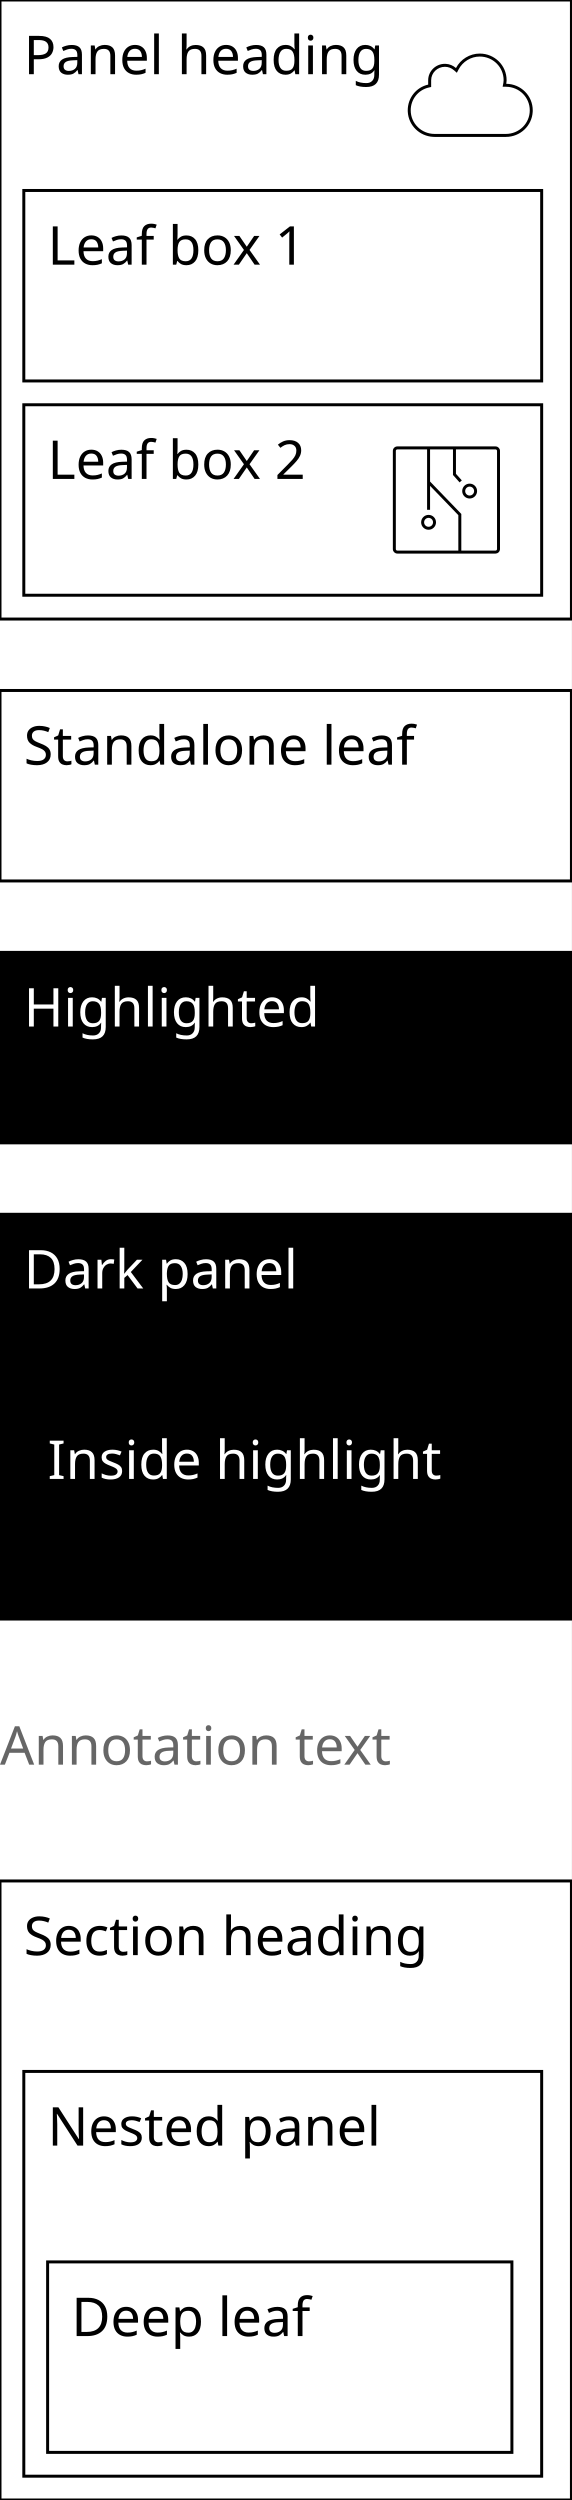
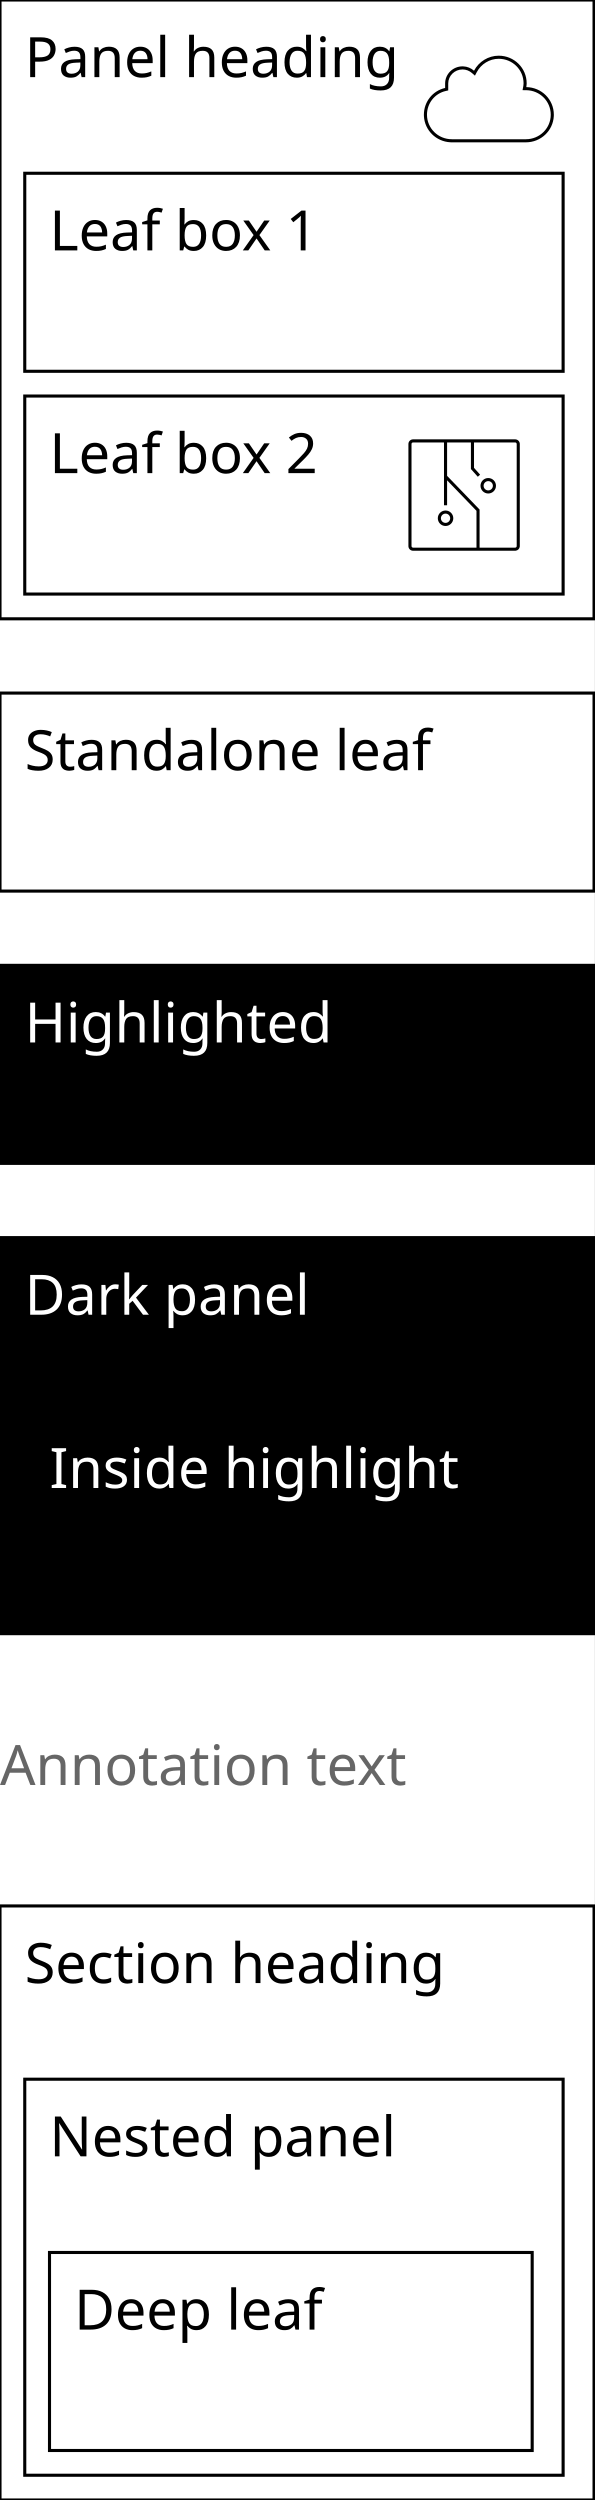
- <svg xmlns="http://www.w3.org/2000/svg" width="192" height="840" viewBox="0 0 192 840" xml:space="preserve">
-   <rect width="192" height="840" fill="#FFFFFF" />
+ <svg xmlns="http://www.w3.org/2000/svg" width="192" height="808" viewBox="0 0 192 808" xml:space="preserve">
+   <rect width="192" height="808" fill="#FFFFFF" />
  <g data-component-id="root">
-     <rect x="0" y="0" width="192" height="840" fill="transparent" stroke="none" stroke-width="0" stroke-miterlimit="10" />
+     <rect x="0" y="0" width="192" height="808" fill="transparent" stroke="none" stroke-width="0" stroke-miterlimit="10" />
    <g data-component-id="panel_a">
-       <rect x="0" y="0" width="192" height="208" fill="transparent" stroke="#000000" stroke-width="1" stroke-miterlimit="10" />
+       <rect x="0" y="0" width="192" height="200" fill="transparent" stroke="#000000" stroke-width="1" stroke-miterlimit="10" />
      <g data-component-id="panel_a__heading">
        <rect x="8" y="8" width="174" height="48" fill="transparent" stroke="none" stroke-width="0" stroke-miterlimit="10" />
        <text font-family="Ubuntu Sans">
          <tspan x="8" y="24.92" font-size="18" font-weight="400" fill="#000000">Panel heading</tspan>
        </text>
        <g class="dg-icon" transform="translate(134 8)">
          <path fill-rule="evenodd" clip-rule="evenodd" d="M27.186 10C32.196 10 36.217 14 36.217 18.923L36.211 19.143C36.187 19.652 36.094 20.147 36.093 20.154C41.041 20.216 45 24.154 45 29.077L44.988 29.536C44.748 34.246 40.822 38 35.969 38H12.031L11.565 37.988C6.928 37.757 3.245 34.094 3.012 29.536L3 29.077C3 24.954 5.784 21.352 9.866 20.429V18.984C9.866 15.908 12.402 13.446 15.495 13.446L15.749 13.452C17.017 13.51 18.22 13.996 19.206 14.861C20.753 11.908 23.845 10 27.186 10ZM27.186 11C24.224 11 21.469 12.695 20.092 15.325L19.502 16.452L18.547 15.613C17.674 14.847 16.608 14.446 15.495 14.446C12.935 14.446 10.866 16.479 10.866 18.984V21.227L10.087 21.403C6.472 22.221 4 25.409 4 29.077C4 33.438 7.564 37 12.031 37H35.969C40.436 37 44 33.438 44 29.077C44 24.713 40.493 21.208 36.08 21.153L34.888 21.139L35.11 19.967V19.965C35.111 19.962 35.112 19.956 35.113 19.948C35.116 19.933 35.121 19.91 35.126 19.88C35.136 19.819 35.149 19.73 35.163 19.626C35.191 19.411 35.217 19.151 35.217 18.923C35.217 14.562 31.653 11 27.186 11Z" fill="#000000" />
        </g>
      </g>
      <g data-component-id="panel_a__body">
-         <rect x="8" y="64" width="174" height="136" fill="transparent" stroke="none" stroke-width="0" stroke-miterlimit="10" />
+         <rect x="8" y="56" width="174" height="136" fill="transparent" stroke="none" stroke-width="0" stroke-miterlimit="10" />
        <g data-component-id="leaf_1">
-           <rect x="8" y="64" width="174" height="64" fill="transparent" stroke="#000000" stroke-width="1" stroke-miterlimit="10" />
+           <rect x="8" y="56" width="174" height="64" fill="transparent" stroke="#000000" stroke-width="1" stroke-miterlimit="10" />
          <text font-family="Ubuntu Sans">
-             <tspan x="16" y="88.92" font-size="18" font-weight="400" fill="#000000">Leaf box 1</tspan>
+             <tspan x="16" y="80.92" font-size="18" font-weight="400" fill="#000000">Leaf box 1</tspan>
          </text>
        </g>
        <g data-component-id="leaf_2">
-           <rect x="8" y="136" width="174" height="64" fill="transparent" stroke="#000000" stroke-width="1" stroke-miterlimit="10" />
+           <rect x="8" y="128" width="174" height="64" fill="transparent" stroke="#000000" stroke-width="1" stroke-miterlimit="10" />
          <text font-family="Ubuntu Sans">
-             <tspan x="16" y="160.92" font-size="18" font-weight="400" fill="#000000">Leaf box 2</tspan>
+             <tspan x="16" y="152.92" font-size="18" font-weight="400" fill="#000000">Leaf box 2</tspan>
          </text>
-           <g class="dg-icon" transform="translate(126 144)">
+           <g class="dg-icon" transform="translate(126 136)">
            <path fill-rule="evenodd" clip-rule="evenodd" d="M40.653 6.007C41.41 6.084 42 6.722 42 7.499V40.499L41.992 40.652C41.92 41.358 41.359 41.919 40.653 41.991L40.5 41.999H7.5C6.723 41.999 6.085 41.409 6.008 40.652L6 40.499V7.499C6 6.671 6.672 5.999 7.5 5.999H40.5L40.653 6.007ZM7.5 6.999C7.258 6.999 7.056 7.171 7.01 7.398L7 7.499V40.499C7 40.775 7.224 40.999 7.5 40.999H28V29.091L18.5 19.238V27.3H17.5V6.999H7.5ZM18.5 17.798L28.86 28.542L29 28.688V40.999H40.5C40.776 40.999 41 40.775 41 40.499V7.499C41 7.257 40.828 7.055 40.601 7.009L40.5 6.999H27.2V15.208L29.173 17.417L28.8 17.75L28.428 18.083L26.327 15.733L26.2 15.591V6.999H18.5V17.798Z" fill="#000000" />
            <path fill-rule="evenodd" clip-rule="evenodd" d="M18 29C19.381 29 20.5 30.119 20.5 31.5C20.5 32.881 19.381 34 18 34C16.619 34 15.5 32.881 15.5 31.5C15.5 30.119 16.619 29 18 29ZM18 30C17.172 30 16.5 30.672 16.5 31.5C16.5 32.328 17.172 33 18 33C18.828 33 19.5 32.328 19.5 31.5C19.5 30.672 18.828 30 18 30Z" fill="#000000" />
            <path fill-rule="evenodd" clip-rule="evenodd" d="M31.8 18.5C33.181 18.5 34.3 19.619 34.3 21C34.3 22.381 33.181 23.5 31.8 23.5C30.419 23.5 29.3 22.381 29.3 21C29.3 19.619 30.419 18.5 31.8 18.5ZM31.8 19.5C30.971 19.5 30.3 20.172 30.3 21C30.3 21.828 30.971 22.5 31.8 22.5C32.628 22.5 33.3 21.828 33.3 21C33.3 20.172 32.628 19.5 31.8 19.5Z" fill="#000000" />
          </g>
        </g>
      </g>
    </g>
    <g data-component-id="standalone_leaf">
-       <rect x="0" y="232" width="192" height="64" fill="transparent" stroke="#000000" stroke-width="1" stroke-miterlimit="10" />
+       <rect x="0" y="224" width="192" height="64" fill="transparent" stroke="#000000" stroke-width="1" stroke-miterlimit="10" />
      <text font-family="Ubuntu Sans">
-         <tspan x="8" y="256.92" font-size="18" font-weight="400" fill="#000000">Standalone leaf</tspan>
+         <tspan x="8" y="248.92" font-size="18" font-weight="400" fill="#000000">Standalone leaf</tspan>
      </text>
    </g>
    <g data-component-id="highlight_leaf">
-       <rect x="0" y="320" width="192" height="64" fill="#000000" stroke="#000000" stroke-width="1" stroke-miterlimit="10" />
+       <rect x="0" y="312" width="192" height="64" fill="#000000" stroke="#000000" stroke-width="1" stroke-miterlimit="10" />
      <text font-family="Ubuntu Sans">
-         <tspan x="8" y="344.92" font-size="18" font-weight="400" fill="#FFFFFF">Highlighted</tspan>
+         <tspan x="8" y="336.92" font-size="18" font-weight="400" fill="#FFFFFF">Highlighted</tspan>
      </text>
    </g>
    <g data-component-id="highlight_panel">
-       <rect x="0" y="408" width="192" height="136" fill="#000000" stroke="#000000" stroke-width="1" stroke-miterlimit="10" />
+       <rect x="0" y="400" width="192" height="128" fill="#000000" stroke="#000000" stroke-width="1" stroke-miterlimit="10" />
      <g data-component-id="highlight_panel__heading">
-         <rect x="8" y="416" width="174" height="48" fill="#000000" stroke="none" stroke-width="0" stroke-miterlimit="10" />
+         <rect x="8" y="408" width="174" height="48" fill="#000000" stroke="none" stroke-width="0" stroke-miterlimit="10" />
        <text font-family="Ubuntu Sans">
-           <tspan x="8" y="432.92" font-size="18" font-weight="400" fill="#FFFFFF">Dark panel</tspan>
+           <tspan x="8" y="424.92" font-size="18" font-weight="400" fill="#FFFFFF">Dark panel</tspan>
        </text>
      </g>
      <g data-component-id="highlight_panel__body">
-         <rect x="8" y="472" width="174" height="64" fill="transparent" stroke="none" stroke-width="0" stroke-miterlimit="10" />
+         <rect x="8" y="456" width="174" height="64" fill="transparent" stroke="none" stroke-width="0" stroke-miterlimit="10" />
        <g data-component-id="inner_leaf">
-           <rect x="8" y="472" width="174" height="64" fill="transparent" stroke="#000000" stroke-width="1" stroke-miterlimit="10" />
+           <rect x="8" y="456" width="174" height="64" fill="transparent" stroke="#000000" stroke-width="1" stroke-miterlimit="10" />
          <text font-family="Ubuntu Sans">
-             <tspan x="16" y="496.92" font-size="18" font-weight="400" fill="#FFFFFF">Inside highlight</tspan>
+             <tspan x="16" y="480.92" font-size="18" font-weight="400" fill="#FFFFFF">Inside highlight</tspan>
          </text>
        </g>
      </g>
    </g>
    <g data-component-id="annotation_leaf">
-       <rect x="0" y="568" width="192" height="40" fill="transparent" stroke="none" stroke-width="0" stroke-miterlimit="10" />
+       <rect x="0" y="552" width="192" height="40" fill="transparent" stroke="none" stroke-width="0" stroke-miterlimit="10" />
      <text font-family="Ubuntu Sans">
-         <tspan x="0" y="592.92" font-size="18" font-weight="400" fill="#666666">Annotation text</tspan>
+         <tspan x="0" y="576.92" font-size="18" font-weight="400" fill="#666666">Annotation text</tspan>
      </text>
    </g>
    <g data-component-id="section_a">
-       <rect x="0" y="632" width="192" height="208" fill="transparent" stroke="#000000" stroke-width="1" stroke-miterlimit="10" />
+       <rect x="0" y="616" width="192" height="192" fill="transparent" stroke="#000000" stroke-width="1" stroke-miterlimit="10" />
      <g data-component-id="section_a__heading">
-         <rect x="8" y="640" width="174" height="48" fill="transparent" stroke="none" stroke-width="0" stroke-miterlimit="10" />
+         <rect x="8" y="624" width="174" height="48" fill="transparent" stroke="none" stroke-width="0" stroke-miterlimit="10" />
        <text font-family="Ubuntu Sans">
-           <tspan x="8" y="656.92" font-size="18" font-weight="400" fill="#000000">Section heading</tspan>
+           <tspan x="8" y="640.92" font-size="18" font-weight="400" fill="#000000">Section heading</tspan>
        </text>
      </g>
      <g data-component-id="section_a__body">
-         <rect x="8" y="696" width="174" height="136" fill="transparent" stroke="none" stroke-width="0" stroke-miterlimit="10" />
+         <rect x="8" y="672" width="174" height="128" fill="transparent" stroke="none" stroke-width="0" stroke-miterlimit="10" />
        <g data-component-id="nested_panel">
-           <rect x="8" y="696" width="174" height="136" fill="transparent" stroke="#000000" stroke-width="1" stroke-miterlimit="10" />
+           <rect x="8" y="672" width="174" height="128" fill="transparent" stroke="#000000" stroke-width="1" stroke-miterlimit="10" />
          <g data-component-id="nested_panel__heading">
-             <rect x="16" y="704" width="156" height="48" fill="transparent" stroke="none" stroke-width="0" stroke-miterlimit="10" />
+             <rect x="16" y="680" width="156" height="48" fill="transparent" stroke="none" stroke-width="0" stroke-miterlimit="10" />
            <text font-family="Ubuntu Sans">
-               <tspan x="16" y="720.92" font-size="18" font-weight="400" fill="#000000">Nested panel</tspan>
+               <tspan x="16" y="696.92" font-size="18" font-weight="400" fill="#000000">Nested panel</tspan>
            </text>
          </g>
          <g data-component-id="nested_panel__body">
-             <rect x="16" y="760" width="156" height="64" fill="transparent" stroke="none" stroke-width="0" stroke-miterlimit="10" />
+             <rect x="16" y="728" width="156" height="64" fill="transparent" stroke="none" stroke-width="0" stroke-miterlimit="10" />
            <g data-component-id="deep_leaf">
-               <rect x="16" y="760" width="156" height="64" fill="transparent" stroke="#000000" stroke-width="1" stroke-miterlimit="10" />
+               <rect x="16" y="728" width="156" height="64" fill="transparent" stroke="#000000" stroke-width="1" stroke-miterlimit="10" />
              <text font-family="Ubuntu Sans">
-                 <tspan x="24" y="784.92" font-size="18" font-weight="400" fill="#000000">Deep leaf</tspan>
+                 <tspan x="24" y="752.92" font-size="18" font-weight="400" fill="#000000">Deep leaf</tspan>
              </text>
            </g>
          </g>
        </g>
      </g>
    </g>
  </g>
</svg>
